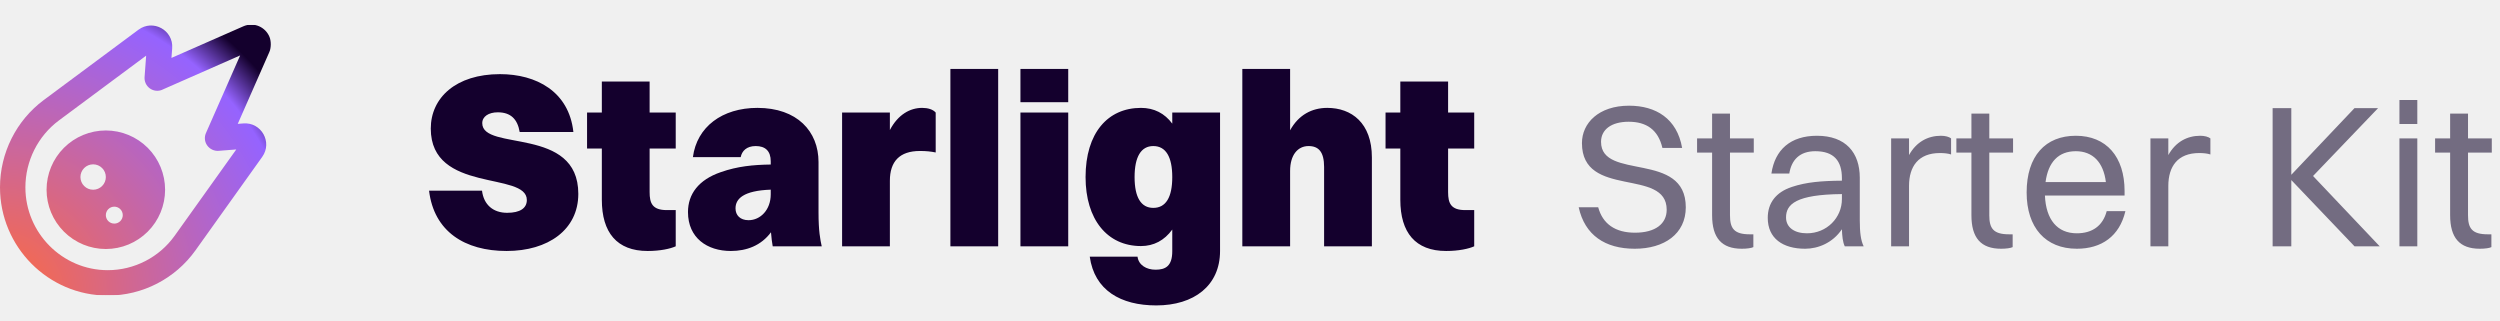
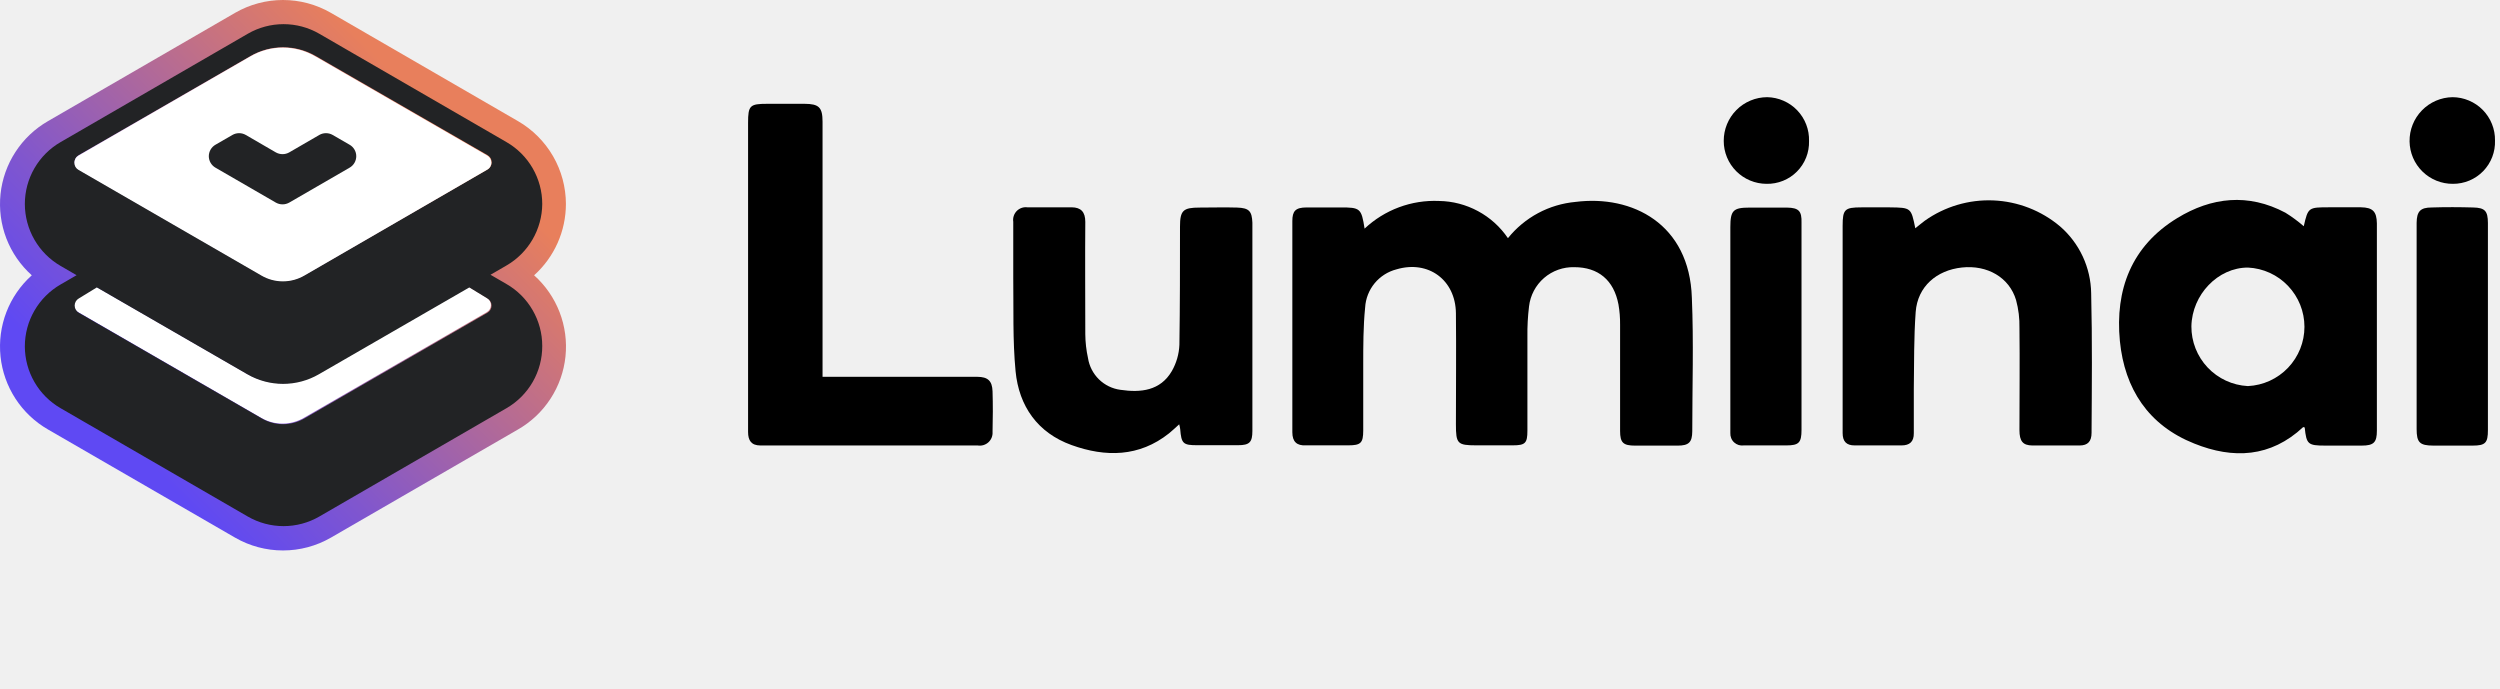
- <svg xmlns="http://www.w3.org/2000/svg" width="203" height="26" viewBox="0 0 203 26" fill="none">
-   <g clip-path="url(#clip0_4102_1237)">
-     <mask id="mask0_4102_1237" style="mask-type:luminance" maskUnits="userSpaceOnUse" x="0" y="2" width="22" height="22">
-       <path d="M22 2H0V24H22V2Z" fill="white" />
-     </mask>
-     <g mask="url(#mask0_4102_1237)">
-       <path d="M20.402 2C20.178 2 19.959 2.047 19.757 2.138L13.922 4.703L13.982 3.921C14.089 2.451 12.427 1.536 11.245 2.413L3.554 8.123C1.315 9.786 0 12.428 0 15.213C0 20.038 3.91 24 8.748 24C11.572 24 14.223 22.634 15.868 20.335L21.295 12.734C22.142 11.548 21.218 9.911 19.766 10.022L19.306 10.057L21.863 4.243C21.953 4.041 22 3.822 22 3.598C22 2.718 21.282 2 20.402 2ZM13.183 7.281L19.499 4.501L16.723 10.804C16.577 11.135 16.616 11.522 16.827 11.814C17.037 12.106 17.385 12.274 17.746 12.248L19.186 12.136L14.184 19.14C12.934 20.893 10.905 21.938 8.748 21.938C5.062 21.938 2.062 18.913 2.062 15.213C2.062 13.077 3.077 11.049 4.787 9.777L11.868 4.518L11.739 6.263C11.713 6.623 11.877 6.971 12.173 7.182C12.47 7.393 12.852 7.431 13.183 7.285V7.281ZM8.594 20.219C9.87 20.219 11.094 19.712 11.997 18.809C12.899 17.907 13.406 16.683 13.406 15.406C13.406 14.13 12.899 12.906 11.997 12.003C11.094 11.101 9.87 10.594 8.594 10.594C7.317 10.594 6.093 11.101 5.191 12.003C4.288 12.906 3.781 14.13 3.781 15.406C3.781 16.683 4.288 17.907 5.191 18.809C6.093 19.712 7.317 20.219 8.594 20.219ZM7.562 13.344C7.836 13.344 8.098 13.452 8.292 13.646C8.485 13.839 8.594 14.101 8.594 14.375C8.594 14.649 8.485 14.911 8.292 15.104C8.098 15.298 7.836 15.406 7.562 15.406C7.289 15.406 7.027 15.298 6.833 15.104C6.64 14.911 6.531 14.649 6.531 14.375C6.531 14.101 6.64 13.839 6.833 13.646C7.027 13.452 7.289 13.344 7.562 13.344ZM8.594 17.469C8.594 17.286 8.666 17.111 8.795 16.983C8.924 16.854 9.099 16.781 9.281 16.781C9.464 16.781 9.638 16.854 9.767 16.983C9.896 17.111 9.969 17.286 9.969 17.469C9.969 17.651 9.896 17.826 9.767 17.955C9.638 18.084 9.464 18.156 9.281 18.156C9.099 18.156 8.924 18.084 8.795 17.955C8.666 17.826 8.594 17.651 8.594 17.469Z" fill="url(#paint0_radial_4102_1237)" />
-     </g>
-   </g>
-   <path d="M39.159 10C39.159 12.32 46.959 10.2 46.959 15.74C46.959 18.66 44.499 20.38 41.139 20.38C37.739 20.38 35.239 18.8 34.839 15.48H39.139C39.279 16.64 40.059 17.28 41.179 17.28C42.239 17.28 42.779 16.9 42.779 16.24C42.779 13.9 34.979 15.72 34.979 10.44C34.979 7.94 37.019 6.02 40.599 6.02C43.539 6.02 46.199 7.42 46.559 10.72H42.199C42.019 9.66 41.459 9.12 40.419 9.12C39.679 9.12 39.159 9.46 39.159 10ZM48.869 16.22V12.06H47.669V9.14H48.869V6.62H52.749V9.14H54.869V12.06H52.749V15.6C52.749 16.5 52.969 17.06 54.149 17.06H54.869V20C54.429 20.2 53.609 20.38 52.589 20.38C50.089 20.38 48.869 18.88 48.869 16.22ZM60.144 12.76H56.264C56.584 10.3 58.644 8.76 61.504 8.76C64.724 8.76 66.464 10.66 66.464 13.16V17.26C66.464 18.76 66.604 19.46 66.724 20H62.744C62.684 19.7 62.644 19.32 62.604 18.86C61.804 19.94 60.624 20.38 59.344 20.38C57.424 20.38 55.864 19.32 55.864 17.22C55.864 15.76 56.724 14.6 58.524 13.98C59.884 13.5 61.164 13.38 62.584 13.36V13.1C62.584 12.26 62.144 11.86 61.364 11.86C60.624 11.86 60.244 12.26 60.144 12.76ZM59.724 16.92C59.724 17.48 60.104 17.88 60.784 17.88C61.744 17.88 62.584 17.04 62.584 15.78V15.4C60.364 15.48 59.724 16.14 59.724 16.92ZM68.378 20V9.14H72.258V10.56C72.918 9.3 73.898 8.76 74.878 8.76C75.338 8.76 75.758 8.88 75.978 9.14V12.38C75.578 12.3 75.218 12.26 74.698 12.26C73.038 12.26 72.258 13.12 72.258 14.68V20H68.378ZM77.172 20V5.6H81.052V20H77.172ZM82.86 8.3V5.6H86.74V8.3H82.86ZM82.86 20V9.14H86.74V20H82.86ZM92.648 19.98C89.908 19.98 88.148 17.82 88.148 14.38C88.148 10.8 89.948 8.76 92.648 8.76C93.708 8.76 94.568 9.2 95.188 10.04V9.14H99.068V20.38C99.068 23.2 96.948 24.8 93.888 24.8C91.008 24.8 88.868 23.58 88.488 20.84H92.368C92.448 21.52 93.088 21.9 93.828 21.9C94.628 21.9 95.188 21.62 95.188 20.4V18.64C94.548 19.52 93.688 19.98 92.648 19.98ZM93.648 16.88C94.668 16.88 95.188 16.02 95.188 14.38C95.188 12.74 94.668 11.86 93.648 11.86C92.648 11.86 92.128 12.74 92.128 14.38C92.128 16.02 92.648 16.88 93.648 16.88ZM100.877 20V5.6H104.757V10.58C105.437 9.34 106.517 8.76 107.777 8.76C109.737 8.76 111.397 9.98 111.397 12.78V20H107.517V13.56C107.517 12.34 107.077 11.86 106.257 11.86C105.377 11.86 104.757 12.58 104.757 13.88V20H100.877ZM113.706 16.22V12.06H112.506V9.14H113.706V6.62H117.586V9.14H119.706V12.06H117.586V15.6C117.586 16.5 117.806 17.06 118.986 17.06H119.706V20C119.266 20.2 118.446 20.38 117.426 20.38C114.926 20.38 113.706 18.88 113.706 16.22Z" fill="#14002D" />
-   <path d="M130.005 11.519C130.005 14.687 136.886 12.229 136.886 16.832C136.886 18.994 135.137 20.198 132.744 20.198C130.335 20.198 128.685 19.093 128.19 16.832H129.774C130.137 18.169 131.144 18.895 132.761 18.895C134.444 18.895 135.335 18.152 135.335 17.03C135.335 13.598 128.454 16.155 128.454 11.618C128.454 10.001 129.807 8.582 132.282 8.582C134.444 8.582 136.176 9.621 136.589 12.014H134.988C134.642 10.529 133.685 9.886 132.249 9.886C130.83 9.886 130.005 10.529 130.005 11.519ZM139.023 17.476V12.393H137.802V11.239H139.023V9.226H140.475V11.239H142.406V12.393H140.475V17.476C140.475 18.532 140.789 19.026 142.076 19.026H142.373V20.066C142.208 20.148 141.845 20.198 141.432 20.198C139.799 20.198 139.023 19.323 139.023 17.476ZM145.29 14.093H143.838C144.118 12.162 145.389 11.024 147.534 11.024C149.877 11.024 151.015 12.393 151.015 14.44V17.888C151.015 18.895 151.098 19.521 151.329 20H149.794C149.629 19.654 149.58 19.142 149.563 18.614C148.821 19.72 147.633 20.198 146.577 20.198C144.762 20.198 143.541 19.357 143.541 17.69C143.541 16.485 144.201 15.611 145.488 15.182C146.676 14.786 147.88 14.687 149.563 14.671V14.473C149.563 13.053 148.903 12.278 147.402 12.278C146.148 12.278 145.471 12.971 145.29 14.093ZM145.026 17.657C145.026 18.465 145.702 18.944 146.725 18.944C148.342 18.944 149.563 17.674 149.563 16.172V15.759C145.834 15.793 145.026 16.584 145.026 17.657ZM153.561 20V11.239H155.013V12.591C155.607 11.519 156.547 11.024 157.603 11.024C157.95 11.024 158.263 11.107 158.428 11.239V12.542C158.181 12.46 157.867 12.427 157.521 12.427C155.772 12.427 155.013 13.515 155.013 15.1V20H153.561ZM160.079 17.476V12.393H158.858V11.239H160.079V9.226H161.531V11.239H163.461V12.393H161.531V17.476C161.531 18.532 161.844 19.026 163.131 19.026H163.428V20.066C163.263 20.148 162.9 20.198 162.488 20.198C160.854 20.198 160.079 19.323 160.079 17.476ZM172.582 17.145C172.104 19.192 170.635 20.198 168.639 20.198C166.098 20.198 164.563 18.482 164.563 15.627C164.563 12.658 166.098 11.024 168.556 11.024C171.031 11.024 172.516 12.723 172.516 15.512V15.875H166.048C166.131 17.838 167.055 18.944 168.639 18.944C169.876 18.944 170.751 18.35 171.064 17.145H172.582ZM168.556 12.278C167.154 12.278 166.312 13.152 166.098 14.786H170.998C170.8 13.169 169.926 12.278 168.556 12.278ZM174.616 20V11.239H176.068V12.591C176.662 11.519 177.603 11.024 178.659 11.024C179.005 11.024 179.319 11.107 179.484 11.239V12.542C179.236 12.46 178.923 12.427 178.576 12.427C176.827 12.427 176.068 13.515 176.068 15.1V20H174.616ZM184.537 20V8.78H186.055V14.192L191.186 8.78H193.1L187.82 14.291L193.232 20H191.186L186.055 14.621V20H184.537ZM194.834 10.067V8.12H196.286V10.067H194.834ZM194.834 20V11.239H196.286V20H194.834ZM198.951 17.476V12.393H197.73V11.239H198.951V9.226H200.403V11.239H202.334V12.393H200.403V17.476C200.403 18.532 200.717 19.026 202.004 19.026H202.301V20.066C202.136 20.148 201.773 20.198 201.36 20.198C199.727 20.198 198.951 19.323 198.951 17.476Z" fill="#0D0027" fill-opacity="0.55" />
+ <svg xmlns="http://www.w3.org/2000/svg" display="block" width="100%" height="100%" viewBox="0 0 109 30" fill="none">
+   <path d="M24.674 8.892C24.672 8.16 24.479 7.442 24.112 6.808C23.746 6.175 23.219 5.648 22.586 5.282L14.424 0.558C13.79 0.193 13.071 0 12.338 0C11.606 0 10.887 0.193 10.253 0.558L2.091 5.282C1.52 5.611 1.034 6.071 0.675 6.624C0.315 7.176 0.092 7.807 0.023 8.462C-0.046 9.118 0.042 9.781 0.278 10.397C0.515 11.012 0.895 11.563 1.386 12.003C0.895 12.444 0.515 12.994 0.278 13.61C0.042 14.225 -0.046 14.888 0.023 15.544C0.092 16.2 0.315 16.83 0.675 17.383C1.034 17.936 1.52 18.395 2.091 18.724L10.253 23.443C10.887 23.808 11.607 24 12.338 24C13.07 24 13.79 23.808 14.424 23.443L22.586 18.724C23.158 18.396 23.644 17.936 24.003 17.383C24.363 16.83 24.587 16.199 24.655 15.543C24.723 14.887 24.635 14.224 24.397 13.608C24.159 12.993 23.779 12.443 23.287 12.003C23.723 11.611 24.072 11.131 24.311 10.595C24.55 10.059 24.673 9.479 24.674 8.892V8.892Z" fill="url(#paint0_linear_208_170)" />
+   <path d="M3.228 13.299C3.227 13.363 3.243 13.426 3.275 13.481C3.308 13.536 3.354 13.581 3.41 13.611L11.389 18.22C11.671 18.384 11.992 18.47 12.318 18.47C12.644 18.47 12.964 18.384 13.247 18.22L21.226 13.611C21.28 13.58 21.326 13.534 21.358 13.479C21.389 13.425 21.406 13.363 21.406 13.299C21.406 13.236 21.389 13.174 21.358 13.119C21.326 13.064 21.28 13.019 21.226 12.987L20.438 12.507L13.876 16.295C13.402 16.568 12.865 16.712 12.318 16.712C11.771 16.712 11.234 16.568 10.76 16.295L4.197 12.507L3.41 12.987C3.354 13.018 3.308 13.063 3.275 13.118C3.243 13.173 3.227 13.236 3.228 13.299Z" fill="white" />
+   <path d="M23.642 8.893C23.642 8.345 23.497 7.808 23.223 7.334C22.95 6.861 22.556 6.468 22.082 6.195L13.92 1.471C13.447 1.197 12.909 1.053 12.363 1.053C11.816 1.053 11.278 1.197 10.805 1.471L2.643 6.195C2.169 6.468 1.776 6.861 1.502 7.334C1.228 7.808 1.084 8.345 1.083 8.893V8.893C1.084 9.44 1.228 9.978 1.502 10.453C1.776 10.927 2.169 11.321 2.643 11.595L3.34 11.999L2.643 12.402C2.169 12.675 1.776 13.068 1.502 13.542C1.228 14.015 1.084 14.553 1.083 15.1V15.1C1.084 15.647 1.228 16.184 1.502 16.658C1.776 17.132 2.169 17.525 2.643 17.798L10.805 22.522C11.278 22.795 11.816 22.939 12.363 22.939C12.909 22.939 13.447 22.795 13.92 22.522L22.082 17.798C22.559 17.523 22.954 17.127 23.228 16.65C23.502 16.172 23.645 15.631 23.642 15.081V15.081C23.642 14.534 23.497 13.996 23.223 13.523C22.95 13.049 22.556 12.656 22.082 12.383L21.386 11.979L22.082 11.576C22.553 11.304 22.945 10.912 23.218 10.442C23.492 9.971 23.638 9.437 23.642 8.893V8.893ZM10.786 16.319C11.259 16.593 11.796 16.737 12.343 16.737C12.89 16.737 13.428 16.593 13.901 16.319L20.464 12.531L21.251 13.012C21.306 13.043 21.352 13.089 21.383 13.143C21.415 13.198 21.432 13.26 21.432 13.324C21.432 13.387 21.415 13.449 21.383 13.504C21.352 13.559 21.306 13.604 21.251 13.636L13.272 18.244C12.99 18.408 12.67 18.494 12.343 18.494C12.017 18.494 11.697 18.408 11.414 18.244L3.436 13.636C3.381 13.604 3.335 13.559 3.304 13.504C3.272 13.449 3.255 13.387 3.255 13.324C3.255 13.26 3.272 13.198 3.304 13.143C3.335 13.089 3.381 13.043 3.436 13.012L4.223 12.531L10.786 16.319ZM13.272 11.999C12.99 12.162 12.67 12.248 12.343 12.248C12.017 12.248 11.697 12.162 11.414 11.999L3.436 7.39C3.38 7.359 3.333 7.313 3.301 7.258C3.268 7.203 3.251 7.14 3.251 7.076C3.251 7.011 3.268 6.948 3.301 6.893C3.333 6.838 3.38 6.792 3.436 6.761L10.925 2.44C11.356 2.192 11.845 2.061 12.343 2.061C12.841 2.061 13.331 2.192 13.762 2.44L21.251 6.761C21.307 6.792 21.354 6.838 21.386 6.893C21.419 6.948 21.436 7.011 21.436 7.076C21.436 7.14 21.419 7.203 21.386 7.258C21.354 7.313 21.307 7.359 21.251 7.39L13.272 11.999Z" fill="#222325" />
+   <path d="M21.241 6.78L13.752 2.459C13.322 2.208 12.832 2.075 12.334 2.075C11.835 2.075 11.345 2.208 10.915 2.459L3.426 6.78C3.37 6.811 3.323 6.857 3.291 6.913C3.259 6.969 3.242 7.032 3.243 7.097C3.243 7.16 3.259 7.223 3.291 7.278C3.323 7.333 3.37 7.378 3.426 7.409L11.405 12.018C11.687 12.181 12.007 12.267 12.334 12.267C12.66 12.267 12.98 12.181 13.263 12.018L21.241 7.399C21.297 7.369 21.344 7.324 21.376 7.269C21.408 7.214 21.425 7.151 21.424 7.087C21.423 7.024 21.406 6.963 21.374 6.909C21.342 6.855 21.296 6.81 21.241 6.78V6.78Z" fill="white" />
+   <path d="M15.24 6.309L14.501 5.882C14.413 5.832 14.313 5.806 14.213 5.806C14.112 5.806 14.012 5.832 13.925 5.882L12.609 6.645C12.52 6.695 12.42 6.721 12.319 6.721C12.217 6.721 12.117 6.695 12.028 6.645L10.713 5.882C10.625 5.832 10.526 5.806 10.425 5.806C10.324 5.806 10.225 5.832 10.137 5.882L9.397 6.309C9.309 6.359 9.235 6.432 9.183 6.52C9.132 6.608 9.104 6.709 9.104 6.811C9.104 6.913 9.132 7.013 9.183 7.101C9.235 7.189 9.309 7.262 9.397 7.312L12.028 8.834C12.117 8.884 12.217 8.91 12.319 8.91C12.42 8.91 12.52 8.884 12.609 8.834L15.24 7.312C15.329 7.262 15.403 7.189 15.454 7.101C15.506 7.013 15.533 6.913 15.533 6.811C15.533 6.709 15.506 6.608 15.454 6.52C15.403 6.432 15.329 6.359 15.24 6.309V6.309Z" fill="#222325" />
+   <path d="M68.695 8.803C68.122 8.855 67.566 9.021 67.059 9.293C66.553 9.565 66.106 9.936 65.746 10.384C65.412 9.892 64.965 9.487 64.441 9.205C63.918 8.923 63.335 8.77 62.74 8.762C62.146 8.736 61.553 8.83 60.996 9.037C60.439 9.244 59.929 9.561 59.496 9.968C59.357 9.083 59.313 9.039 58.422 9.045C57.939 9.045 57.452 9.045 56.968 9.045C56.485 9.045 56.346 9.201 56.346 9.635C56.346 12.705 56.346 15.778 56.346 18.848C56.346 19.261 56.544 19.438 56.936 19.417C57.553 19.417 58.169 19.417 58.785 19.417C59.334 19.417 59.434 19.311 59.437 18.777C59.437 17.822 59.437 16.869 59.437 15.914C59.437 15.076 59.437 14.236 59.52 13.407C59.542 13.02 59.687 12.651 59.932 12.352C60.178 12.053 60.513 11.84 60.888 11.743C62.274 11.333 63.46 12.203 63.478 13.652C63.495 15.268 63.478 16.896 63.478 18.503C63.478 19.347 63.545 19.415 64.362 19.417H65.949C66.501 19.417 66.595 19.326 66.595 18.777C66.595 17.412 66.595 16.043 66.595 14.678C66.589 14.237 66.613 13.797 66.666 13.36C66.721 12.879 66.955 12.436 67.321 12.119C67.687 11.803 68.158 11.635 68.642 11.649C69.68 11.649 70.364 12.209 70.565 13.274C70.616 13.566 70.639 13.862 70.636 14.159C70.636 15.701 70.636 17.247 70.636 18.789C70.636 19.305 70.771 19.429 71.296 19.429H73.145C73.635 19.429 73.78 19.282 73.783 18.804C73.783 16.863 73.847 14.923 73.765 12.985C73.665 9.758 71.164 8.49 68.695 8.803Z" fill="black" />
+   <path d="M102.936 9.038C102.479 9.038 102.025 9.038 101.567 9.038C100.647 9.038 100.633 9.038 100.444 9.864C100.193 9.646 99.926 9.449 99.644 9.274C98.025 8.413 96.418 8.596 94.926 9.51C92.935 10.725 92.209 12.627 92.427 14.872C92.634 16.951 93.666 18.544 95.672 19.34C97.365 20.021 99.001 19.947 100.42 18.62L100.485 18.638C100.523 19.007 100.559 19.207 100.68 19.31C100.801 19.414 101.004 19.428 101.385 19.428C101.913 19.428 102.443 19.428 102.971 19.428C103.499 19.428 103.632 19.287 103.632 18.779C103.632 15.765 103.632 12.752 103.632 9.74C103.623 9.218 103.452 9.047 102.936 9.038ZM98.002 16.833C97.336 16.797 96.709 16.507 96.251 16.021C95.794 15.536 95.541 14.893 95.545 14.226C95.572 12.84 96.707 11.663 98.011 11.666C98.674 11.697 99.301 11.983 99.759 12.465C100.218 12.946 100.474 13.585 100.474 14.249C100.474 14.914 100.218 15.553 99.759 16.034C99.301 16.515 98.674 16.801 98.011 16.833H98.002Z" fill="black" />
+   <path d="M91.175 12.784C91.167 12.23 91.041 11.684 90.808 11.182C90.574 10.68 90.237 10.232 89.818 9.87C89.001 9.181 87.978 8.783 86.91 8.738C85.843 8.694 84.79 9.006 83.919 9.625C83.784 9.725 83.657 9.834 83.507 9.952C83.324 9.053 83.324 9.053 82.392 9.041C81.982 9.041 81.569 9.041 81.159 9.041C80.427 9.041 80.339 9.127 80.339 9.846C80.339 12.206 80.339 14.556 80.339 16.898C80.339 17.563 80.339 18.224 80.339 18.883C80.339 19.237 80.495 19.426 80.876 19.42C81.551 19.42 82.226 19.42 82.905 19.42C83.259 19.42 83.448 19.26 83.442 18.886C83.442 18.24 83.442 17.591 83.442 16.945C83.459 15.83 83.442 14.713 83.524 13.601C83.607 12.489 84.441 11.781 85.541 11.663C86.642 11.545 87.606 12.091 87.901 13.085C88.008 13.479 88.057 13.888 88.048 14.297C88.066 15.771 88.048 17.267 88.048 18.75C88.048 19.237 88.196 19.417 88.606 19.423C89.296 19.423 89.986 19.423 90.67 19.423C91.033 19.423 91.192 19.24 91.192 18.871C91.204 16.839 91.225 14.81 91.175 12.784Z" fill="black" />
+   <path d="M53.938 9.05C53.395 9.033 52.849 9.05 52.307 9.05C51.587 9.05 51.448 9.171 51.448 9.879C51.448 11.596 51.448 13.315 51.422 15.034C51.405 15.436 51.293 15.827 51.094 16.176C50.59 17.043 49.729 17.126 48.85 16.996C48.497 16.949 48.168 16.789 47.913 16.539C47.659 16.29 47.492 15.965 47.437 15.613C47.361 15.269 47.322 14.918 47.319 14.566C47.319 12.935 47.305 11.304 47.319 9.673C47.319 9.239 47.128 9.044 46.73 9.039C46.084 9.039 45.439 9.039 44.792 9.039C44.707 9.028 44.621 9.037 44.541 9.065C44.46 9.094 44.387 9.14 44.328 9.201C44.269 9.263 44.224 9.337 44.198 9.418C44.172 9.499 44.165 9.585 44.178 9.67C44.178 10.478 44.178 11.286 44.178 12.094C44.196 13.46 44.149 14.831 44.279 16.185C44.426 17.709 45.24 18.872 46.721 19.405C48.201 19.939 49.67 19.927 50.968 18.895C51.112 18.78 51.245 18.65 51.413 18.5C51.433 18.57 51.448 18.64 51.457 18.712C51.507 19.343 51.584 19.414 52.209 19.411C52.834 19.408 53.389 19.411 53.979 19.411C54.48 19.411 54.604 19.282 54.604 18.789V9.711C54.584 9.204 54.46 9.068 53.938 9.05Z" fill="black" />
+   <path d="M42.611 16.429C42.022 16.429 41.405 16.429 40.803 16.429H35.863V5.307C35.863 4.682 35.707 4.529 35.079 4.526H33.451C32.696 4.526 32.616 4.599 32.616 5.354V15.087C32.616 16.338 32.616 17.585 32.616 18.833C32.616 19.204 32.755 19.423 33.159 19.423C36.315 19.423 39.472 19.423 42.632 19.423C42.715 19.436 42.8 19.43 42.88 19.406C42.96 19.381 43.034 19.34 43.096 19.283C43.158 19.226 43.206 19.156 43.237 19.078C43.268 19 43.281 18.916 43.275 18.833C43.29 18.243 43.293 17.653 43.275 17.063C43.26 16.603 43.069 16.432 42.611 16.429Z" fill="black" />
+   <path d="M77.909 9.051C77.366 9.051 76.824 9.051 76.281 9.051C75.567 9.051 75.443 9.174 75.443 9.906V18.583C75.443 18.686 75.443 18.789 75.443 18.878C75.439 18.954 75.451 19.031 75.48 19.102C75.508 19.174 75.552 19.238 75.609 19.29C75.666 19.341 75.733 19.38 75.806 19.403C75.88 19.425 75.957 19.431 76.033 19.42C76.65 19.42 77.266 19.42 77.882 19.42C78.431 19.42 78.546 19.302 78.546 18.742C78.546 17.244 78.546 15.745 78.546 14.247C78.546 12.749 78.546 11.224 78.546 9.711C78.561 9.201 78.428 9.059 77.909 9.051Z" fill="black" />
+   <path d="M107.83 9.046C107.241 9.029 106.627 9.026 106.025 9.046C105.524 9.046 105.371 9.217 105.365 9.719C105.365 10.38 105.365 11.04 105.365 11.701C105.365 14.035 105.365 16.369 105.365 18.703C105.365 19.292 105.497 19.425 106.09 19.428H107.807C108.364 19.428 108.473 19.31 108.473 18.753C108.473 17.254 108.473 15.757 108.473 14.261C108.473 12.748 108.473 11.235 108.473 9.722C108.47 9.2 108.347 9.058 107.83 9.046Z" fill="black" />
+   <path d="M77.048 4.237C76.799 4.238 76.552 4.287 76.322 4.384C76.091 4.48 75.882 4.62 75.707 4.797C75.531 4.974 75.392 5.184 75.297 5.415C75.202 5.646 75.154 5.893 75.155 6.142C75.154 6.388 75.202 6.631 75.296 6.858C75.389 7.085 75.527 7.291 75.7 7.465C75.874 7.639 76.079 7.777 76.306 7.871C76.533 7.966 76.776 8.014 77.022 8.015C77.267 8.02 77.512 7.975 77.74 7.883C77.968 7.791 78.175 7.654 78.348 7.479C78.522 7.304 78.657 7.096 78.748 6.867C78.838 6.639 78.881 6.394 78.874 6.148C78.881 5.902 78.839 5.658 78.751 5.428C78.663 5.199 78.53 4.989 78.36 4.811C78.19 4.633 77.987 4.491 77.761 4.393C77.536 4.294 77.294 4.241 77.048 4.237V4.237Z" fill="black" />
+   <path d="M106.93 4.237C106.426 4.245 105.946 4.452 105.595 4.814C105.243 5.175 105.05 5.662 105.057 6.166C105.064 6.662 105.267 7.135 105.622 7.481C105.977 7.828 106.455 8.02 106.951 8.015C107.197 8.016 107.44 7.967 107.667 7.872C107.893 7.776 108.098 7.636 108.269 7.46C108.44 7.283 108.574 7.074 108.662 6.844C108.75 6.615 108.791 6.37 108.782 6.124C108.786 5.879 108.741 5.634 108.649 5.406C108.558 5.178 108.422 4.97 108.25 4.794C108.078 4.619 107.872 4.479 107.646 4.384C107.419 4.288 107.176 4.238 106.93 4.237V4.237Z" fill="black" />
  <defs>
-     <radialGradient id="paint0_radial_4102_1237" cx="0" cy="0" r="1" gradientUnits="userSpaceOnUse" gradientTransform="translate(-6.55652e-07 24) rotate(-37.6942) scale(27.8029)">
-       <stop stop-color="#FF6A3C" />
-       <stop offset="0.88" stop-color="#9563FF" />
-       <stop offset="1" stop-color="#14002D" />
-     </radialGradient>
-     <clipPath id="clip0_4102_1237">
-       <rect width="22" height="22" fill="white" transform="translate(0 2)" />
-     </clipPath>
+     <linearGradient id="paint0_linear_208_170" x1="19.22" y1="5.301" x2="5.202" y2="18.897" gradientUnits="userSpaceOnUse">
+       <stop stop-color="#E87F5C" />
+       <stop offset="0.14" stop-color="#D47772" />
+       <stop offset="0.73" stop-color="#8056CE" />
+       <stop offset="1" stop-color="#5F49F3" />
+     </linearGradient>
  </defs>
</svg>
